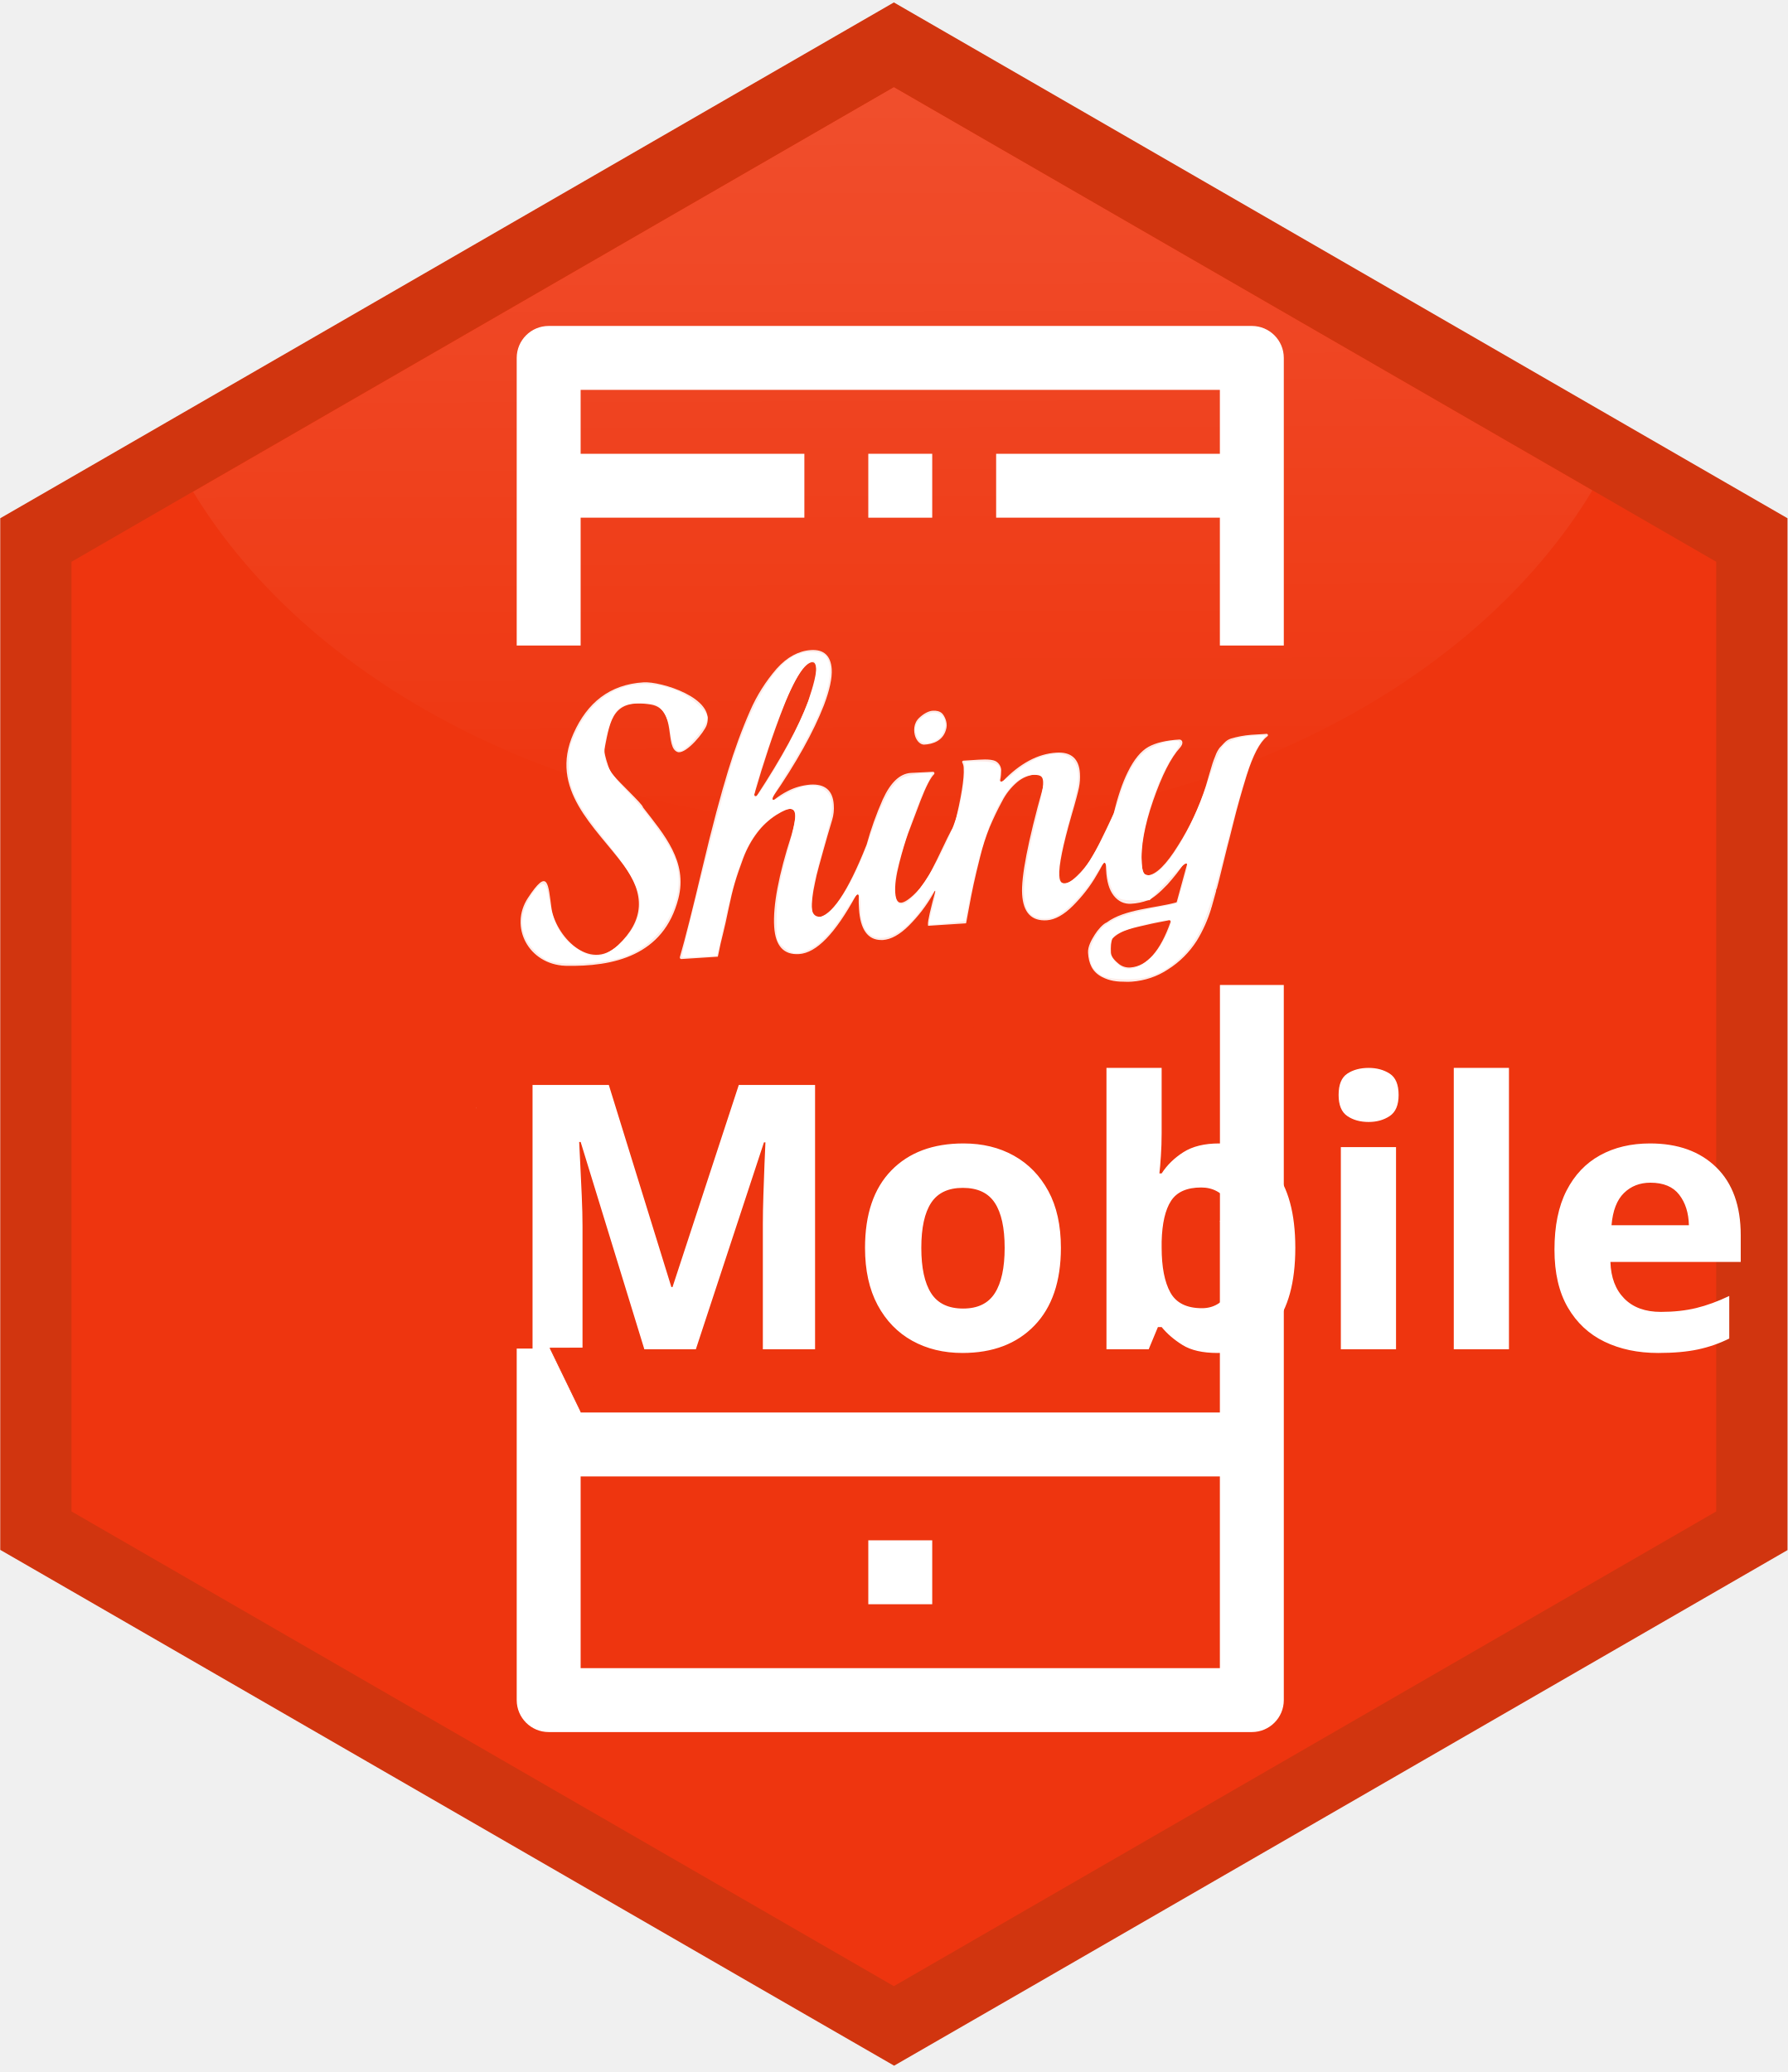
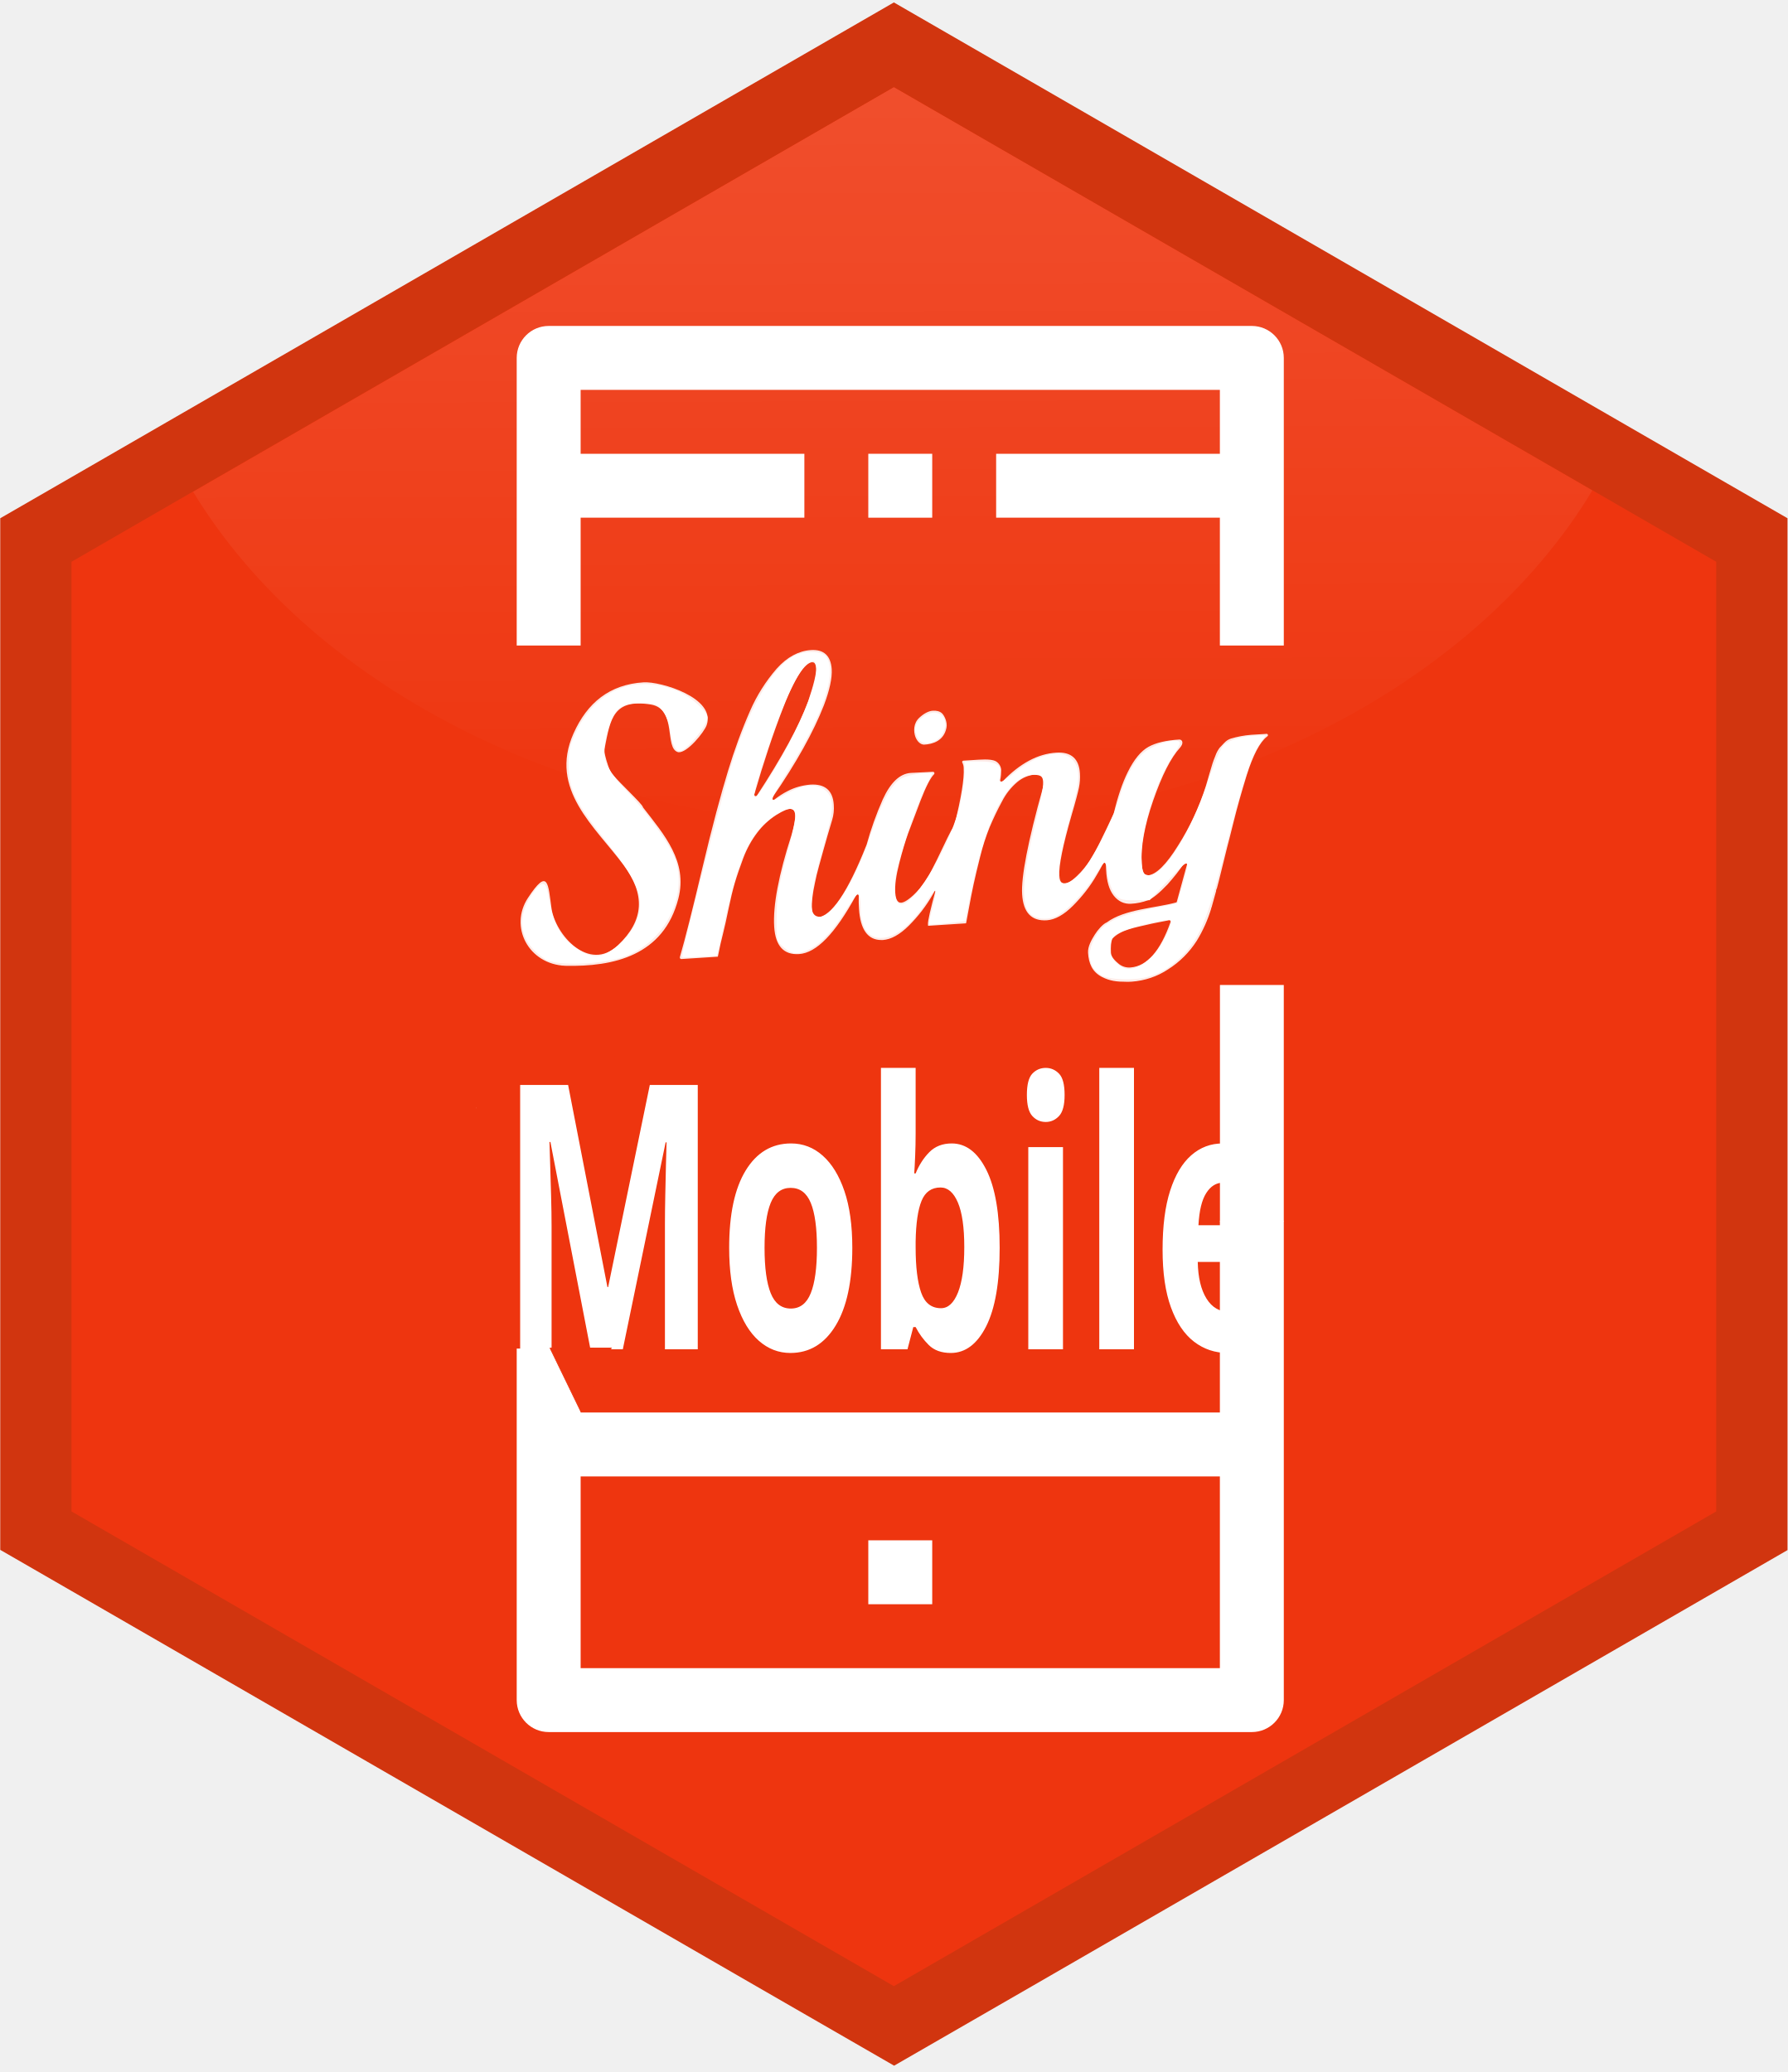
- <svg xmlns="http://www.w3.org/2000/svg" xmlns:xlink="http://www.w3.org/1999/xlink" xml:space="preserve" style="enable-background:new 0 0 735 852;" viewBox="0 0 735 852" y="0px" x="0px" id="Layer_1" version="1.1">
-   <defs id="defs56">
-     <linearGradient id="SVGID_1_-5" gradientUnits="userSpaceOnUse" x1="-41.74" y1="616.718" x2="-41.74" y2="572.986" gradientTransform="matrix(12.89814,0,0,-12.89814,905.2622,8087.457)">
-       <stop offset="0" style="stop-color:#FFBF3F" id="stop894" />
-       <stop offset="1" style="stop-color:#FF6A8F" id="stop896" />
-     </linearGradient>
-     <linearGradient xlink:href="#SVGID_1_-5" id="SVGID_2_" gradientUnits="userSpaceOnUse" x1="-41.74" y1="616.718" x2="-41.74" y2="572.986" gradientTransform="matrix(12.89814,0,0,-12.89814,905.2622,8087.457)">
-       <stop offset="0" style="stop-color:#FFBF3F" id="stop901" />
-       <stop offset="1" style="stop-color:#FF6A8F" id="stop903" />
-     </linearGradient>
-     <linearGradient id="SVGID_3_" gradientUnits="userSpaceOnUse" x1="-41.74" y1="616.718" x2="-41.74" y2="572.986" gradientTransform="matrix(12.89814,0,0,-12.89814,905.2622,8087.457)">
-       <stop offset="0" style="stop-color:#FFBF3F" id="stop908" />
-       <stop offset="1" style="stop-color:#FF6A8F" id="stop910" />
-     </linearGradient>
-     <linearGradient id="SVGID_4_" gradientUnits="userSpaceOnUse" x1="-41.74" y1="616.718" x2="-41.74" y2="572.986" gradientTransform="matrix(12.89814,0,0,-12.89814,905.2622,8087.457)">
-       <stop offset="0" style="stop-color:#FFBF3F" id="stop915" />
-       <stop offset="1" style="stop-color:#FF6A8F" id="stop917" />
-     </linearGradient>
-     <linearGradient id="SVGID_5_" gradientUnits="userSpaceOnUse" x1="-41.74" y1="616.718" x2="-41.74" y2="572.986" gradientTransform="matrix(12.89814,0,0,-12.89814,905.2622,8087.457)">
-       <stop offset="0" style="stop-color:#FFBF3F" id="stop922" />
-       <stop offset="1" style="stop-color:#FF6A8F" id="stop924" />
-     </linearGradient>
-     <linearGradient id="SVGID_6_" gradientUnits="userSpaceOnUse" x1="-45.74" y1="616.718" x2="-45.74" y2="572.986" gradientTransform="matrix(12.89814,0,0,-12.89814,905.2622,8087.457)">
-       <stop offset="0" style="stop-color:#FFBF3F" id="stop929" />
-       <stop offset="1" style="stop-color:#FF6A8F" id="stop931" />
-     </linearGradient>
-     <linearGradient id="SVGID_7_" gradientUnits="userSpaceOnUse" x1="-36.74" y1="616.718" x2="-36.74" y2="572.986" gradientTransform="matrix(12.89814,0,0,-12.89814,905.2622,8087.457)">
-       <stop offset="0" style="stop-color:#FFBF3F" id="stop936" />
-       <stop offset="1" style="stop-color:#FF6A8F" id="stop938" />
-     </linearGradient>
-     <linearGradient id="SVGID_8_" gradientUnits="userSpaceOnUse" x1="-47.74" y1="616.718" x2="-47.74" y2="572.986" gradientTransform="matrix(12.89814,0,0,-12.89814,905.2622,8087.457)">
-       <stop offset="0" style="stop-color:#FFBF3F" id="stop943" />
-       <stop offset="1" style="stop-color:#FF6A8F" id="stop945" />
-     </linearGradient>
-     <linearGradient id="SVGID_9_" gradientUnits="userSpaceOnUse" x1="-38.74" y1="616.718" x2="-38.74" y2="572.986" gradientTransform="matrix(12.89814,0,0,-12.89814,905.2622,8087.457)">
-       <stop offset="0" style="stop-color:#FFBF3F" id="stop950" />
-       <stop offset="1" style="stop-color:#FF6A8F" id="stop952" />
-     </linearGradient>
-   </defs>
+ <svg xmlns="http://www.w3.org/2000/svg" style="enable-background:new 0 0 735 852;" viewBox="0 0 735 852" y="0px" x="0px" id="Layer_1" version="1.1">
  <style id="style2" type="text/css">
	.st0{fill:#428BCA;}
	.st1{opacity:0.25;fill:url(#SVGID_1_);enable-background:new    ;}
	.st2{fill:#3674A8;}
	.st3{fill:#E6B35A;}
	.st4{fill:#FFFFFF;}
	.st5{opacity:0.9;fill:#FFFFFF;enable-background:new    ;}
</style>
  <path style="fill:#ee350f;fill-opacity:1" id="path6" d="M715.1,226.8L366.9,16l-347,210.8v401.5L367.5,829l347.6-200.7V226.8z" class="st0" />
-   <linearGradient xlink:href="#SVGID_9_" gradientTransform="translate(0,60)" y2="281.13" x2="367.44" y1="-182.39" x1="366.14" gradientUnits="userSpaceOnUse" id="SVGID_1_">
+   <linearGradient gradientTransform="translate(0,60)" y2="281.13" x2="367.44" y1="-182.39" x1="366.14" gradientUnits="userSpaceOnUse" id="SVGID_1_">
    <stop id="stop8" style="stop-color:#FFFFFF;stop-opacity:0.83" offset="0" />
    <stop id="stop10" style="stop-color:#FFFFFF;stop-opacity:0.37" offset="0.56" />
    <stop id="stop12" style="stop-color:#FFFFFF;stop-opacity:0" offset="1" />
  </linearGradient>
  <path style="fill-opacity:1;opacity:0.228" id="path15" d="M366.9,340.4c128.2,0,238.6-57,287.8-138.8L367.5,35.8l0,0L79.4,202.2C128.8,283.7,238.9,340.4,366.9,340.4z" class="st1" />
  <path style="fill:#d1350f;fill-opacity:1" id="path17" d="M734.9,637.4V213.1l-29.3-16.9L427.8,35.8L367.5,1l-60.3,34.8L29.4,196.2L0.1,213.1v424.2l29.3,16.9  l281.3,162.4l56.9,32.8l56.9-32.8l281.3-162.4L734.9,637.4z M29.4,621.5V231l50-28.9L367.5,35.8l0,0l287.2,165.8l50.9,29.4v390.5  L367.5,816.7L29.4,621.5z" class="st2" />
  <path style="fill:#ffffff;fill-opacity:1;stroke-width:1.232" d="M 501.531,580.812 H 238.719 v -26.281 h -26.281 v 39.422 105.125 c 0,7.254 5.887,13.141 13.141,13.141 H 514.673 c 7.254,0 13.141,-5.887 13.141,-13.141 V 593.953 501.969 h -26.281 v 78.844 z m 0,105.125 H 238.719 v -78.844 h 262.813 z" id="path899" />
  <path style="fill:#ffffff;fill-opacity:1;stroke-width:1.232" d="M 514.673,134.03 H 225.578 c -7.254,0 -13.141,5.887 -13.141,13.141 v 52.563 65.703 h 26.282 v -52.563 h 91.985 v -26.281 h -91.985 v -26.282 h 262.813 v 26.281 h -91.985 v 26.282 h 91.985 v 52.563 h 26.281 V 199.733 147.171 c 10e-4,-7.254 -5.886,-13.141 -13.14,-13.141 z" id="path906" />
  <rect x="356.985" y="633.374" style="fill:#ffffff;fill-opacity:1;stroke-width:1.232" width="26.281" height="26.281" id="rect913" />
  <rect x="356.985" y="186.593" style="fill:#ffffff;fill-opacity:1;stroke-width:1.232" width="26.281" height="26.281" id="rect920" />
  <g transform="matrix(1.173835,0,0,1.173835,-61.55593,-6.95759)" id="g1165">
    <path class="st5" d="m 250.046,344.248 v 0 c -1.594,-0.048 -0.531,0 0,0 z m -0.048,0 c -1.546,-0.048 -0.869,0 -0.338,0 h 0.821 -0.048 -0.435 c 0.338,0 0.483,0.048 0,0 z m 0.435,0 c 16.856,0.386 34.485,-3.526 39.604,-23.569 3.333,-12.944 -4.975,-22.362 -12.316,-31.828 -0.048,-0.048 -0.097,-0.097 -0.097,-0.193 -0.29,-1.207 -8.259,-8.549 -10.481,-11.302 0,-0.048 -0.048,-0.048 -0.097,-0.097 -1.063,-0.773 -2.173,-4.685 -2.705,-6.858 -0.241,-0.918 -0.241,-1.835 -0.048,-2.753 1.932,-9.853 2.994,-17.049 16.083,-14.924 9.418,1.546 4.54,15.359 9.611,16.711 h 0.097 c 3.043,0.29 8.983,-7.003 9.853,-9.466 3.381,-9.563 -16.131,-15.407 -22.072,-15.021 -11.93,0.724 -19.754,7.196 -24.535,17.87 -8.79,19.657 7.631,32.746 17.58,46.221 7.534,10.191 7.196,19.271 -2.029,28.013 -10.143,9.611 -21.927,-3.622 -23.279,-12.944 -1.207,-8.549 -1.111,-14.489 -8.259,-3.622 -6.617,10.094 0.193,23.231 13.089,23.762 z m 265.396,-46.656 v 0.097 c -0.193,2.077 -0.628,4.105 -1.352,6.086 -1.256,3.284 -2.85,6.472 -4.781,9.418 -2.367,3.622 -3.622,5.071 -6.086,8.259 -4.637,6.037 -8.211,10.529 -13.62,16.276 -7.534,7.969 -15.938,17.097 -25.115,23.618 -13.089,9.37 -29.607,11.93 -45.255,13.378 -45.786,4.154 -113.162,10.336 -127.361,59.889 -0.097,0.29 -0.338,0.435 -0.628,0.338 -0.145,-0.048 -0.241,-0.097 -0.29,-0.241 -13.91,-23.762 -43.806,-41.198 -71.529,-40.377 -0.29,0.048 -0.531,-0.097 -0.58,-0.386 -0.048,-0.29 0.097,-0.531 0.386,-0.58 71.384,-35.451 144.314,-18.45 221.397,-32.215 19.271,-3.429 35.451,-16.083 47.09,-31.297 4.443,-5.747 10.143,-10.626 14.055,-16.759 0.628,-1.014 3.864,-9.08 -1.159,-5.651 -7.776,5.264 -14.344,11.785 -22.797,15.89 -0.386,0.193 -0.821,0.386 -1.256,0.531 -0.145,0.048 -0.241,0.193 -0.29,0.338 -1.207,3.96 -2.898,7.776 -5.071,11.302 -2.56,4.009 -5.989,7.438 -10.046,9.998 -3.767,2.511 -8.162,3.96 -12.654,4.298 -0.628,0.048 -1.207,0.048 -1.835,0.048 -3.574,0 -5.892,-0.29 -8.645,-1.69 -3.526,-1.835 -4.637,-4.83 -4.878,-8.452 -0.145,-2.173 1.207,-4.54 2.318,-6.327 1.111,-1.787 2.898,-3.767 4.154,-4.298 l 0.097,-0.048 c 6.279,-4.637 16.953,-4.975 24.197,-6.955 0.193,-0.048 0.338,-0.193 0.338,-0.338 l 3.622,-13.234 c 0.097,-0.29 -0.097,-0.531 -0.338,-0.628 -0.193,-0.048 -0.435,0.048 -0.531,0.193 -1.835,2.705 -3.864,5.264 -6.037,7.679 -2.85,2.994 -5.071,4.83 -6.762,5.506 -1.932,0.724 -3.96,1.159 -5.989,1.256 -2.415,0.145 -4.492,-0.821 -6.086,-2.85 -1.594,-2.029 -2.463,-5.023 -2.656,-8.983 -0.048,-0.628 -0.048,-1.352 0,-2.125 0.048,-0.29 -0.097,-0.531 -0.338,-0.628 -0.29,-0.048 -0.531,0.097 -0.628,0.338 -0.773,1.497 -1.546,2.898 -2.318,4.154 -2.27,3.96 -5.12,7.583 -8.356,10.819 -3.188,3.188 -6.279,4.878 -9.128,5.071 -5.361,0.338 -8.259,-2.705 -8.645,-9.08 -0.386,-6.086 2.029,-18.595 7.245,-37.238 0.29,-0.821 0.386,-1.69 0.338,-2.511 -0.097,-1.69 -1.063,-2.367 -3.043,-2.222 -2.27,0.193 -4.443,1.111 -6.23,2.608 -2.222,1.884 -4.057,4.202 -5.361,6.81 -1.594,2.898 -2.994,5.892 -4.298,8.935 -1.352,3.333 -2.463,6.81 -3.333,10.336 -0.966,3.912 -1.787,7.196 -2.318,9.756 -0.58,2.656 -1.111,5.458 -1.642,8.356 -0.386,2.029 -0.821,4.54 -0.918,4.926 l -0.097,0.386 -13.282,0.869 -0.048,-0.483 c -0.097,-1.159 0.869,-5.264 2.801,-12.461 -0.386,0.676 -0.773,1.352 -1.159,2.029 -2.27,3.96 -5.071,7.583 -8.307,10.819 -3.188,3.188 -6.279,4.878 -9.128,5.071 -0.193,0 -0.386,0 -0.58,0 -4.685,0 -7.341,-3.671 -7.776,-10.915 -0.097,-1.449 -0.145,-2.898 -0.097,-4.395 0.048,-0.29 -0.097,-0.531 -0.338,-0.628 -0.29,-0.048 -0.531,0.097 -0.628,0.338 -7.293,13.378 -13.861,20.14 -19.947,20.527 -5.361,0.338 -8.259,-2.85 -8.694,-9.515 -0.483,-7.39 1.546,-18.208 6.037,-32.118 0.966,-3.429 1.401,-5.796 1.304,-7.051 -0.145,-1.932 -1.014,-2.173 -1.739,-2.173 h -0.193 c -0.628,0.048 -1.98,0.435 -4.83,2.222 -2.511,1.642 -4.685,3.671 -6.472,6.037 -2.077,2.705 -3.719,5.747 -4.926,8.935 -1.256,3.381 -2.27,6.327 -2.994,8.79 -0.724,2.463 -1.449,5.506 -2.173,8.983 -0.724,3.477 -1.352,6.472 -1.932,8.694 -0.58,2.222 -1.159,4.781 -1.739,7.728 l -0.097,0.386 -12.751,0.821 c -0.29,0 -0.531,-0.193 -0.531,-0.483 0,-0.048 0,-0.097 0,-0.193 v 0 c 1.884,-6.52 4.54,-17.097 7.921,-31.394 3.381,-14.296 6.472,-25.743 8.983,-33.953 2.173,-7.148 4.733,-14.2 7.728,-21.01 2.318,-5.313 5.458,-10.287 9.273,-14.683 3.622,-4.057 7.679,-6.23 11.978,-6.52 4.54,-0.29 6.955,1.98 7.293,6.665 0.193,3.139 -0.724,7.341 -2.705,12.606 -3.622,9.321 -9.66,20.188 -18.015,32.311 -0.193,0.193 -0.193,0.531 0,0.724 0.193,0.193 0.531,0.193 0.724,0 1.449,-1.111 2.994,-2.125 4.637,-2.946 2.415,-1.256 5.071,-1.98 7.824,-2.222 5.168,-0.338 7.921,2.029 8.259,7.003 0.145,1.835 -0.048,3.671 -0.58,5.409 -0.483,1.594 -1.014,3.477 -1.642,5.554 -0.58,2.077 -1.063,3.816 -1.449,5.12 -0.386,1.352 -0.869,3.139 -1.497,5.409 -0.628,2.27 -1.111,4.25 -1.401,5.796 -0.869,3.912 -1.207,7.051 -1.063,9.321 0.193,2.898 1.352,2.898 1.739,2.898 h 0.145 c 4.878,-0.29 10.626,-8.79 17.146,-25.211 0.048,-0.097 0.048,-0.145 0.097,-0.241 1.497,-5.409 3.381,-10.722 5.651,-15.842 2.705,-5.941 5.989,-9.08 9.853,-9.321 l 7.728,-0.386 c 0.29,0 0.531,0.193 0.531,0.483 0,0.145 -0.048,0.29 -0.145,0.386 v 0 c -1.207,1.159 -2.801,4.25 -4.733,9.225 -2.029,5.361 -3.429,9.032 -4.347,11.495 -0.918,2.56 -1.98,6.037 -3.091,10.384 -1.111,4.347 -1.594,7.824 -1.401,10.432 0.241,3.429 1.546,3.429 1.98,3.429 h 0.145 c 0.676,-0.048 1.932,-0.531 4.202,-2.608 1.739,-1.594 3.236,-3.381 4.492,-5.361 1.159,-1.884 2.415,-4.25 3.816,-7.148 1.401,-2.898 2.608,-5.409 3.622,-7.534 1.111,-2.27 1.546,-3.043 1.835,-3.333 l 0.628,-1.159 c 2.367,-9.563 3.477,-16.276 3.236,-19.995 0,-0.628 -0.145,-1.256 -0.435,-1.835 v 0 c -0.145,-0.193 -0.145,-0.531 0.097,-0.676 0.097,-0.048 0.193,-0.097 0.29,-0.097 l 5.361,-0.338 c 3.139,-0.193 5.12,0 6.134,0.676 1.014,0.676 1.642,1.787 1.69,2.946 0,1.159 -0.097,2.367 -0.338,3.526 -0.048,0.29 0.145,0.531 0.435,0.58 0.145,0.048 0.338,-0.048 0.435,-0.145 6.037,-6.279 12.316,-9.66 18.788,-10.046 5.168,-0.338 7.969,2.125 8.259,7.293 0.097,1.642 0,3.284 -0.338,4.926 -0.338,1.642 -1.159,4.83 -2.608,9.756 -3.043,10.577 -4.492,17.677 -4.25,21.154 0.145,2.463 1.111,2.753 1.835,2.753 h 0.145 c 0.676,-0.048 1.932,-0.531 4.154,-2.656 1.739,-1.642 3.236,-3.477 4.54,-5.458 1.401,-2.27 2.705,-4.637 3.864,-7.051 1.401,-2.801 2.56,-5.313 3.574,-7.438 0.338,-0.773 0.628,-1.352 0.869,-1.835 0,-0.048 0.048,-0.048 0.048,-0.097 1.401,-5.892 3.043,-10.77 4.926,-14.538 2.173,-4.443 4.637,-7.39 7.245,-8.838 2.608,-1.449 6.182,-2.27 10.77,-2.56 v 0 c 0.58,-0.048 1.063,0.386 1.111,0.918 0,0.048 0,0.048 0,0.097 0.048,0.531 -0.241,1.111 -0.821,1.835 -3.236,3.526 -6.375,9.756 -9.418,18.546 -3.043,8.79 -4.347,16.18 -4.009,22.072 0.193,2.705 0.869,4.105 2.029,4.105 h 0.097 c 2.85,-0.193 6.472,-3.719 10.674,-10.529 4.105,-6.472 7.341,-13.427 9.66,-20.72 0.29,-0.966 0.676,-2.318 1.207,-4.154 0.531,-1.835 0.918,-3.043 1.111,-3.719 0.193,-0.676 0.58,-1.642 1.063,-2.85 0.338,-0.966 0.821,-1.835 1.401,-2.656 0.386,-0.435 0.966,-1.014 1.642,-1.739 0.676,-0.724 1.449,-1.256 2.367,-1.546 2.27,-0.676 4.588,-1.111 6.955,-1.304 l 5.361,-0.338 c 0.241,-0.097 0.531,0.048 0.628,0.29 0.097,0.241 -0.048,0.531 -0.29,0.628 l -0.097,0.097 c -2.415,1.884 -4.781,6.375 -7.003,13.378 -1.835,5.941 -3.381,11.447 -4.588,16.325 -1.207,4.878 -1.98,7.873 -2.27,8.935 -0.29,1.063 -0.918,3.671 -1.884,7.631 -0.724,2.994 -1.352,5.458 -1.884,7.438 -0.097,0.241 0,0.531 0.241,0.628 0.145,0.048 0.338,0.048 0.483,-0.097 5.264,-3.139 10.094,-6.907 14.489,-11.205 2.463,-2.463 21.154,-23.231 22.024,-10.046 z m -178.847,-59.696 c -1.884,0.097 -5.216,2.994 -10.239,15.938 -3.477,8.935 -6.858,19.126 -10.094,30.331 -0.097,0.29 0.097,0.531 0.338,0.628 0.193,0.048 0.435,0 0.58,-0.193 8.694,-13.282 14.731,-24.342 17.918,-32.987 1.98,-5.892 2.898,-9.804 2.801,-11.543 -0.145,-2.125 -0.966,-2.125 -1.207,-2.125 z m 125.429,91.041 c 0.097,-0.241 -0.048,-0.531 -0.29,-0.628 -0.097,-0.048 -0.193,-0.048 -0.29,0 -2.608,0.531 -5.216,0.966 -7.776,1.594 -3.622,0.869 -9.128,1.739 -11.93,4.781 -0.048,0.048 -0.048,0.097 -0.097,0.145 -0.483,1.063 -0.58,2.753 -0.483,4.878 0.097,1.497 1.546,2.898 2.801,3.912 1.159,0.918 2.656,1.352 4.105,1.207 5.699,-0.435 10.384,-5.747 13.958,-15.89 z m -86.356,-62.159 v 0 c 3.091,-0.145 6.955,-1.304 7.873,-5.892 0.435,-2.077 -0.821,-4.443 -1.594,-5.12 -0.773,-0.676 -1.835,-0.966 -3.236,-0.869 -1.401,0.097 -3.091,0.966 -4.685,2.463 -2.125,1.98 -2.029,4.83 -1.352,6.713 0.628,1.594 1.739,2.656 2.994,2.705 z" id="path51" style="opacity:0.9;fill:#ffffff;stroke-width:0.483;enable-background:new" />
    <path style="fill:#ee350f;fill-opacity:1;stroke:#ee350f;stroke-width:1px;stroke-linecap:butt;stroke-linejoin:miter;stroke-opacity:1" d="m 476.776,323.998 c 0.656,-2.358 1.312,-4.715 1.968,-7.07" id="path1138" transform="translate(0.3835284,0.3168278)" />
    <path style="opacity:1;fill:#ffffff;fill-opacity:1;fill-rule:nonzero;stroke:#ffffff;stroke-width:0.108;stroke-linecap:round;stroke-linejoin:round;stroke-miterlimit:4;stroke-dasharray:none;stroke-dashoffset:0;stroke-opacity:1;paint-order:stroke fill markers" d="m 400.68,368.9 v -2.855 l 1.984,-0.15 c 8.66,-0.656 17.661,-1.604 25.463,-2.682 4.554,-0.629 11.452,-1.737 14.079,-2.26 10.376,-2.068 20.397,-6.907 29.664,-14.325 5.705,-4.566 10.754,-9.734 15.821,-16.193 1.991,-2.537 3.108,-3.835 6.17,-7.169 4.446,-4.841 6.273,-7.046 7.94,-9.586 0.637,-0.97 1.206,-2.276 1.596,-3.66 0.396,-1.406 0.48,-2.206 0.298,-2.821 -0.209,-0.702 -0.841,-0.8 -1.847,-0.286 -1.07,0.547 -4.044,2.717 -9.155,6.681 -6.018,4.668 -8.739,6.573 -11.994,8.396 -0.965,0.541 -2.717,1.427 -2.752,1.391 -0.013,-0.013 0.297,-1.182 0.691,-2.597 l 0.715,-2.573 0.8,-0.487 c 1.874,-1.139 4.466,-2.926 6.346,-4.373 3.326,-2.561 5.926,-4.902 8.968,-8.073 6.111,-6.37 11.226,-10.574 14.565,-11.968 2.28,-0.953 3.919,-0.758 4.8,0.569 0.459,0.692 0.661,1.422 0.904,3.272 0.161,1.23 -0.495,4.513 -1.354,6.77 -1.128,2.966 -2.809,6.285 -4.576,9.038 -1.408,2.193 -2.418,3.587 -5.097,7.037 -0.955,1.229 -2.306,2.97 -3.003,3.869 -4.401,5.674 -7.727,9.579 -12.241,14.374 -8.478,9.004 -12.657,13.174 -17.286,17.248 -2.889,2.543 -6.083,5.03 -8.768,6.828 -6.033,4.04 -13.737,7.201 -22.431,9.205 l -1.021,0.235 h -19.639 -19.639 z" id="path1142" />
    <path style="opacity:1;fill:#ffffff;fill-opacity:1;fill-rule:nonzero;stroke:#ffffff;stroke-width:0.108;stroke-linecap:round;stroke-linejoin:round;stroke-miterlimit:4;stroke-dasharray:none;stroke-dashoffset:0;stroke-opacity:1;paint-order:stroke fill markers" d="m 400.68,368.893 v -2.863 l 0.417,-0.04 c 0.229,-0.022 1.572,-0.131 2.985,-0.241 7.968,-0.623 16.848,-1.571 24.046,-2.567 4.246,-0.588 10.541,-1.589 13.432,-2.137 16.035,-3.037 31.07,-12.566 43.768,-27.742 0.46,-0.55 1.604,-1.961 2.541,-3.135 2.052,-2.571 2.59,-3.2 5.015,-5.865 5.531,-6.079 6.881,-7.68 8.529,-10.11 0.678,-1 0.96,-1.504 1.29,-2.301 0.91,-2.204 1.254,-4.096 0.88,-4.838 -0.273,-0.542 -0.777,-0.569 -1.741,-0.091 -0.939,0.464 -4.212,2.848 -9.015,6.565 -5.301,4.102 -8.046,6.07 -10.684,7.655 -1.683,1.011 -4.11,2.286 -4.193,2.202 -0.03,-0.03 0.976,-3.826 1.343,-5.068 0.018,-0.062 0.625,-0.482 1.347,-0.933 3.723,-2.326 7.683,-5.344 11.053,-8.425 0.477,-0.436 2.32,-2.259 4.096,-4.05 3.208,-3.235 4.656,-4.627 6.437,-6.185 3.829,-3.35 6.802,-5.276 9.027,-5.848 0.542,-0.14 0.771,-0.164 1.384,-0.146 0.672,0.019 0.773,0.04 1.174,0.237 1.057,0.52 1.552,1.472 1.866,3.586 0.155,1.042 0.142,1.497 -0.08,2.86 -0.304,1.867 -0.841,3.718 -1.628,5.611 -1.349,3.244 -2.794,5.931 -4.844,9.005 -1.301,1.951 -1.893,2.753 -4.849,6.57 -5.376,6.942 -7.473,9.53 -10.462,12.919 -4.233,4.798 -13.195,14.129 -17.494,18.216 -5.345,5.08 -10.357,9.093 -14.611,11.7 -5.641,3.456 -12.713,6.24 -20.462,8.054 l -1.152,0.27 h -19.709 -19.709 z" id="path1144" />
    <path style="fill:#ee350f;fill-opacity:1;stroke:#ee350f;stroke-width:1.367;stroke-miterlimit:4;stroke-dasharray:none;stroke-opacity:1" d="m 400.68,368.889 v -2.867 l 0.15,-0.032 c 0.083,-0.017 1.156,-0.109 2.385,-0.204 9.43,-0.729 19.167,-1.787 27.047,-2.941 6.781,-0.993 11.901,-1.889 14.61,-2.557 13.909,-3.432 27.138,-11.935 38.459,-24.718 1.55,-1.75 2.313,-2.669 4.906,-5.903 1.668,-2.081 2.614,-3.172 5.699,-6.573 3.618,-3.989 4.979,-5.566 6.24,-7.234 1.769,-2.34 2.399,-3.478 3.044,-5.503 0.476,-1.493 0.605,-2.754 0.335,-3.277 -0.073,-0.142 -0.206,-0.297 -0.294,-0.345 -0.242,-0.13 -0.752,-0.048 -1.29,0.207 -0.995,0.473 -3.85,2.542 -9.209,6.675 -6.899,5.321 -9.772,7.278 -13.486,9.189 -1.104,0.568 -1.355,0.665 -1.355,0.525 0,-0.068 0.951,-3.639 1.217,-4.57 l 0.152,-0.534 0.621,-0.4 c 2.989,-1.928 4.631,-3.071 6.726,-4.68 3.017,-2.319 4.696,-3.824 8.36,-7.494 5.233,-5.242 6.883,-6.782 9.481,-8.849 5.565,-4.429 9.289,-5.323 10.617,-2.549 0.451,0.944 0.756,2.615 0.691,3.796 -0.103,1.892 -0.804,4.609 -1.814,7.037 -1.761,4.232 -3.953,7.985 -7.126,12.206 -3.983,5.298 -9.185,11.837 -12.03,15.122 -4.625,5.34 -14.657,15.791 -19.396,20.204 -6.02,5.607 -11.09,9.471 -15.866,12.093 -5.066,2.781 -10.769,4.935 -17.415,6.581 l -1.866,0.462 h -19.795 -19.795 z" id="path1152" />
    <path style="fill:#ee350f;fill-opacity:1;stroke:#ee350f;stroke-width:1.955;stroke-miterlimit:4;stroke-dasharray:none;stroke-opacity:1" d="m 289.137,430.72 c -3.324,-5.212 -15.761,-17.619 -21.584,-21.532 -5.832,-3.918 -14.979,-8.508 -21.8,-10.938 -5.814,-2.071 -17.569,-4.301 -22.961,-4.355 l -3.452,-0.035 4.905,-2.297 c 30.338,-14.204 61.433,-20.302 114.704,-22.495 10.169,-0.419 27.827,-1.144 39.241,-1.611 11.414,-0.468 21.007,-1.005 21.318,-1.194 0.311,-0.189 0.566,1.035 0.566,2.719 v 3.063 l 17.545,0.083 c 20.003,0.094 19.284,0.534 -4.782,2.925 -41.552,4.127 -63.428,8.855 -81.917,17.703 -10.959,5.245 -16.733,9.194 -23.688,16.201 -6.295,6.343 -10.517,12.744 -13.556,20.556 l -2.012,5.171 z" id="path1154" />
    <rect style="opacity:1;fill:#ee350f;fill-opacity:1;fill-rule:nonzero;stroke:#ee350f;stroke-width:0.967;stroke-linecap:round;stroke-linejoin:round;stroke-miterlimit:4;stroke-dasharray:none;stroke-dashoffset:0;stroke-opacity:1;paint-order:stroke fill markers" id="rect1156" width="20.01" height="8.538" x="425.016" y="368.754" />
  </g>
-   <text id="text874" y="554.819" x="205.243" style="font-style:normal;font-variant:normal;font-weight:bold;font-stretch:normal;font-size:152.23px;line-height:1.25;font-family:Uroob;-inkscape-font-specification:'Uroob, Bold';font-variant-ligatures:normal;font-variant-caps:normal;font-variant-numeric:normal;font-feature-settings:normal;text-align:start;letter-spacing:0px;word-spacing:0px;writing-mode:lr-tb;text-anchor:start;fill:#ffffff;fill-opacity:1;stroke:none;stroke-width:3.806" xml:space="preserve">
+   <text id="text874" y="554.819" x="205.243" style="font: bold 152.23px/1.25 Uroob; font-feature-settings: normal; text-align: start; letter-spacing: 0px; word-spacing: 0px; writing-mode: lr-tb; text-anchor: start; fill: rgb(255, 255, 255); fill-opacity: 1; stroke: none; stroke-width: 3.806; white-space: pre;" transform="matrix(0.628641, 0, 0, 1, 76.21572, 0)">
    <tspan style="font-style:normal;font-variant:normal;font-weight:bold;font-stretch:normal;font-size:152.23px;font-family:Uroob;-inkscape-font-specification:'Uroob, Bold';font-variant-ligatures:normal;font-variant-caps:normal;font-variant-numeric:normal;font-feature-settings:normal;text-align:start;writing-mode:lr-tb;text-anchor:start;fill:#ffffff;fill-opacity:1;stroke-width:3.806" y="554.819" x="205.243" id="tspan872">Mobile</tspan>
  </text>
  <path transform="matrix(0.1095114,-0.1956163,0.1634046,0.1310993,166.9681,470.3532)" d="m -57.352,554.675 -127.713,8.837 56.204,-115.021 z" id="path1167" style="opacity:1;fill:#ee350f;fill-opacity:1;fill-rule:nonzero;stroke:#ee350f;stroke-width:1.367;stroke-linecap:round;stroke-linejoin:round;stroke-miterlimit:4;stroke-dasharray:none;stroke-dashoffset:0;stroke-opacity:1;paint-order:stroke fill markers" />
  <path id="path1169" d="m 224.174,394.435 c -10.424,-6.708 -12.387,-16.715 -5.287,-26.96 3.662,-5.285 5.542,-5.343 6.361,-0.197 1.313,8.254 3.057,13.299 6.002,17.364 3.149,4.348 9.877,8.516 13.746,8.516 5.269,0 13.551,-7.09 16.477,-14.106 3.808,-9.129 1.319,-15.99 -11.756,-32.405 -13.052,-16.387 -15.861,-22.03 -15.905,-31.951 -0.028,-6.353 0.501,-8.577 3.475,-14.618 8.325,-16.911 24.655,-23.07 41.711,-15.732 5.158,2.219 11.877,8.293 11.877,10.737 0,3.225 -8.718,13.766 -11.385,13.766 -1.862,0 -3.152,-2.831 -4.022,-8.824 -0.426,-2.933 -1.794,-6.316 -3.23,-7.986 -2.204,-2.562 -3.245,-2.897 -8.996,-2.897 -8.364,0 -11.03,2.419 -13.63,12.363 -2.623,10.031 -1.296,13.785 8.622,24.391 9.045,9.672 18.207,22.915 19.786,28.601 4.242,15.276 -5.122,32.714 -20.761,38.662 -9.233,3.511 -28.458,4.253 -33.083,1.277 z" style="fill:#ffffff;stroke:none;stroke-width:1.067;fill-opacity:1" />
  <path id="path1171" d="m 453.208,401.274 c -5.751,-3.187 -6.815,-9.34 -2.801,-16.19 3.362,-5.736 8.693,-8.389 22.854,-11.371 l 10.732,-2.26 1.644,-5.654 c 3.914,-13.463 3.81,-13.55 -5.005,-4.158 l -7.98,8.503 -6.179,0.035 c -5.449,0.031 -6.429,-0.297 -8.297,-2.778 -1.165,-1.547 -2.368,-5.029 -2.674,-7.737 -0.305,-2.708 -0.927,-4.924 -1.382,-4.924 -0.455,0 -2.16,2.274 -3.789,5.054 -4.07,6.945 -11.986,15.221 -16.295,17.038 -4.404,1.856 -9.196,0.955 -11.361,-2.136 -2.797,-3.993 -2.001,-15.607 2.281,-33.295 4.932,-20.374 5.039,-22.305 1.257,-22.742 -10.973,-1.268 -20.153,15.183 -26.986,48.355 l -2.418,11.739 -7.177,0.879 c -3.948,0.483 -7.355,0.701 -7.572,0.484 -0.217,-0.217 0.302,-3.014 1.154,-6.215 2.158,-8.108 1.904,-9.654 -0.86,-5.246 -7.142,11.389 -13.876,17.035 -20.317,17.035 -5.269,0 -8.188,-4.468 -8.194,-12.54 -0.002,-3.082 -0.443,-5.603 -0.98,-5.603 -0.537,0 -2.514,2.521 -4.394,5.603 -5.375,8.809 -10.472,14.546 -14.957,16.834 -5.405,2.757 -7.73,2.66 -11.363,-0.474 -2.9,-2.501 -2.991,-2.897 -2.89,-12.54 0.083,-7.86 0.925,-13.02 4.002,-24.503 4.308,-16.077 4.636,-18.855 2.333,-19.739 -2.641,-1.013 -10.41,4.121 -14.571,9.629 -5.111,6.766 -8.516,16.158 -12.756,35.183 l -3.429,15.39 -7.052,0.486 c -3.878,0.267 -7.19,0.381 -7.359,0.252 -0.702,-0.535 17.176,-69.744 21.139,-81.831 7.306,-22.285 16.386,-37.731 24.71,-42.036 4.525,-2.34 11.572,-2.25 13.342,0.171 4.752,6.498 -1.21,24.195 -16.101,47.797 -5.368,8.508 -6.764,11.357 -5.565,11.357 0.22,0 2.504,-1.176 5.076,-2.614 7.047,-3.939 12.535,-4.507 16.139,-1.672 3.897,3.065 3.859,7.674 -0.178,21.735 -6.388,22.249 -6.987,29.745 -2.43,30.39 5.374,0.762 14.975,-14.417 21.525,-34.03 4.06,-12.156 8.115,-19.89 11.762,-22.433 1.467,-1.023 5.127,-2.067 8.132,-2.318 l 5.464,-0.458 -2.954,5.966 c -4.114,8.308 -11.466,30.458 -12.323,37.126 -0.873,6.788 0.053,10.996 2.418,10.996 5.954,0 21.105,-26.109 24.282,-41.843 0.914,-4.524 1.661,-10.167 1.661,-12.54 v -4.314 h 6.273 c 7.11,0 9.311,1.565 8.234,5.856 -0.93,3.704 0.434,3.372 6.402,-1.56 9.191,-7.595 19.894,-9.699 23.837,-4.686 2.997,3.81 2.804,8.355 -0.926,21.734 -3.897,13.981 -5.926,24.837 -5.061,27.09 1.103,2.874 4.677,1.948 8.796,-2.277 4.533,-4.65 13.244,-21.435 15.899,-30.637 2.536,-8.789 6.272,-15.8 10.165,-19.075 4.546,-3.825 14.96,-6.588 14.96,-3.969 0,0.558 -1.404,3.094 -3.12,5.637 -6.877,10.19 -13.233,31.214 -12.681,41.95 0.295,5.735 0.572,6.396 2.812,6.713 5.883,0.833 17.121,-16.732 24.318,-38.008 2.483,-7.34 5.44,-14.271 6.57,-15.402 2.211,-2.211 8.273,-3.972 13.818,-4.013 l 3.436,-0.025 -2.561,3.774 c -3.455,5.092 -6.816,15.615 -14.341,44.909 -6.932,26.983 -10.128,34.711 -17.354,41.968 -6.728,6.756 -13.585,9.652 -22.775,9.618 -4.154,-0.015 -8.603,-0.655 -10.021,-1.441 z m 15.817,-4.342 c 1.662,-0.859 4.346,-3.137 5.966,-5.061 3.166,-3.762 7.333,-12.524 6.4,-13.457 -0.888,-0.888 -16.399,2.747 -20.702,4.851 -3.278,1.603 -3.913,2.493 -4.193,5.876 -0.257,3.106 0.262,4.58 2.353,6.67 3.058,3.058 5.837,3.364 10.176,1.121 z M 317.301,318.229 c 11.899,-19.414 20.056,-39.802 18.033,-45.074 -0.654,-1.704 -0.977,-1.742 -3.118,-0.36 -3.834,2.474 -9.8,14.996 -16.187,33.978 -8.231,24.462 -7.996,26.578 1.272,11.457 z" style="fill:#ffffff;stroke:none;stroke-width:1.067;fill-opacity:1" />
  <path id="path1173" d="m 377.356,303.583 c -1.823,-3.406 -1.265,-6.192 1.707,-8.53 5.771,-4.539 11.469,-0.893 8.952,5.727 -1.818,4.782 -8.64,6.576 -10.659,2.803 z" style="fill:#ffffff;stroke:none;stroke-width:1.067;fill-opacity:1" />
  <rect y="405.022" x="501.558" height="97.175" width="26.247" id="rect1175" style="opacity:1;fill:#ffffff;fill-opacity:1;fill-rule:nonzero;stroke:none;stroke-width:2.261;stroke-linecap:round;stroke-linejoin:round;stroke-miterlimit:4;stroke-dasharray:none;stroke-dashoffset:0;stroke-opacity:1;paint-order:stroke fill markers" />
</svg>
